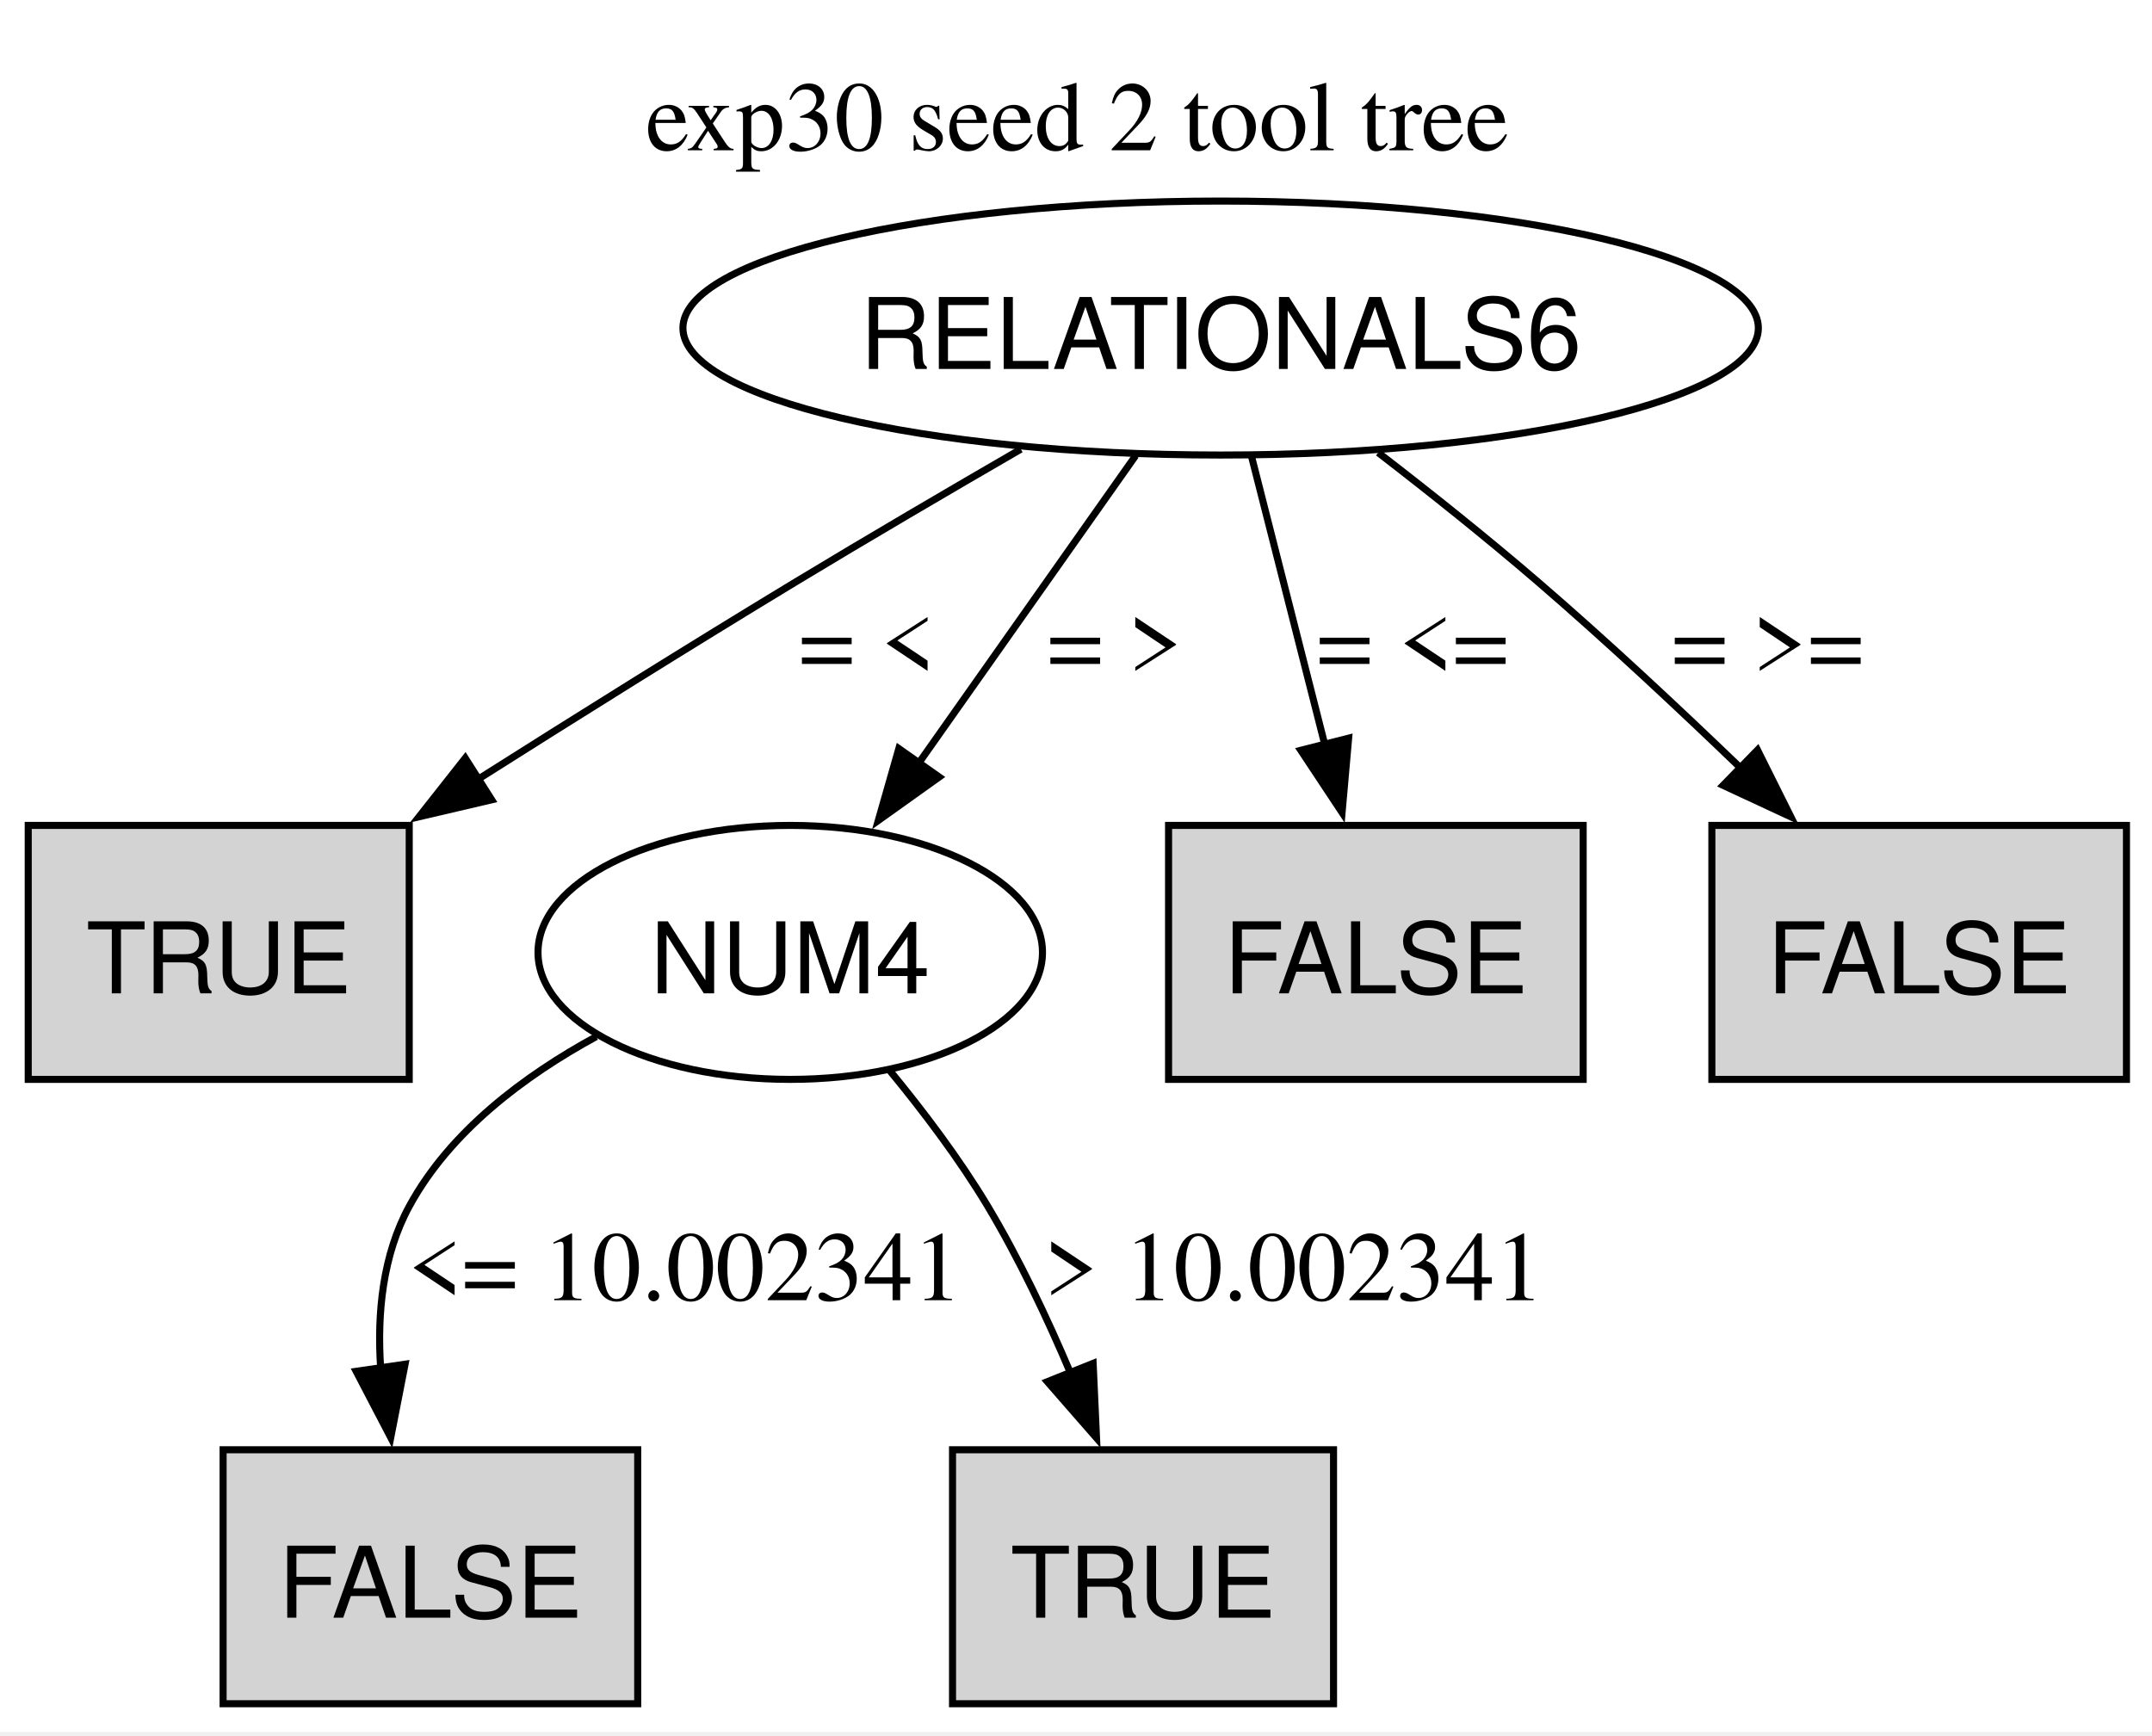
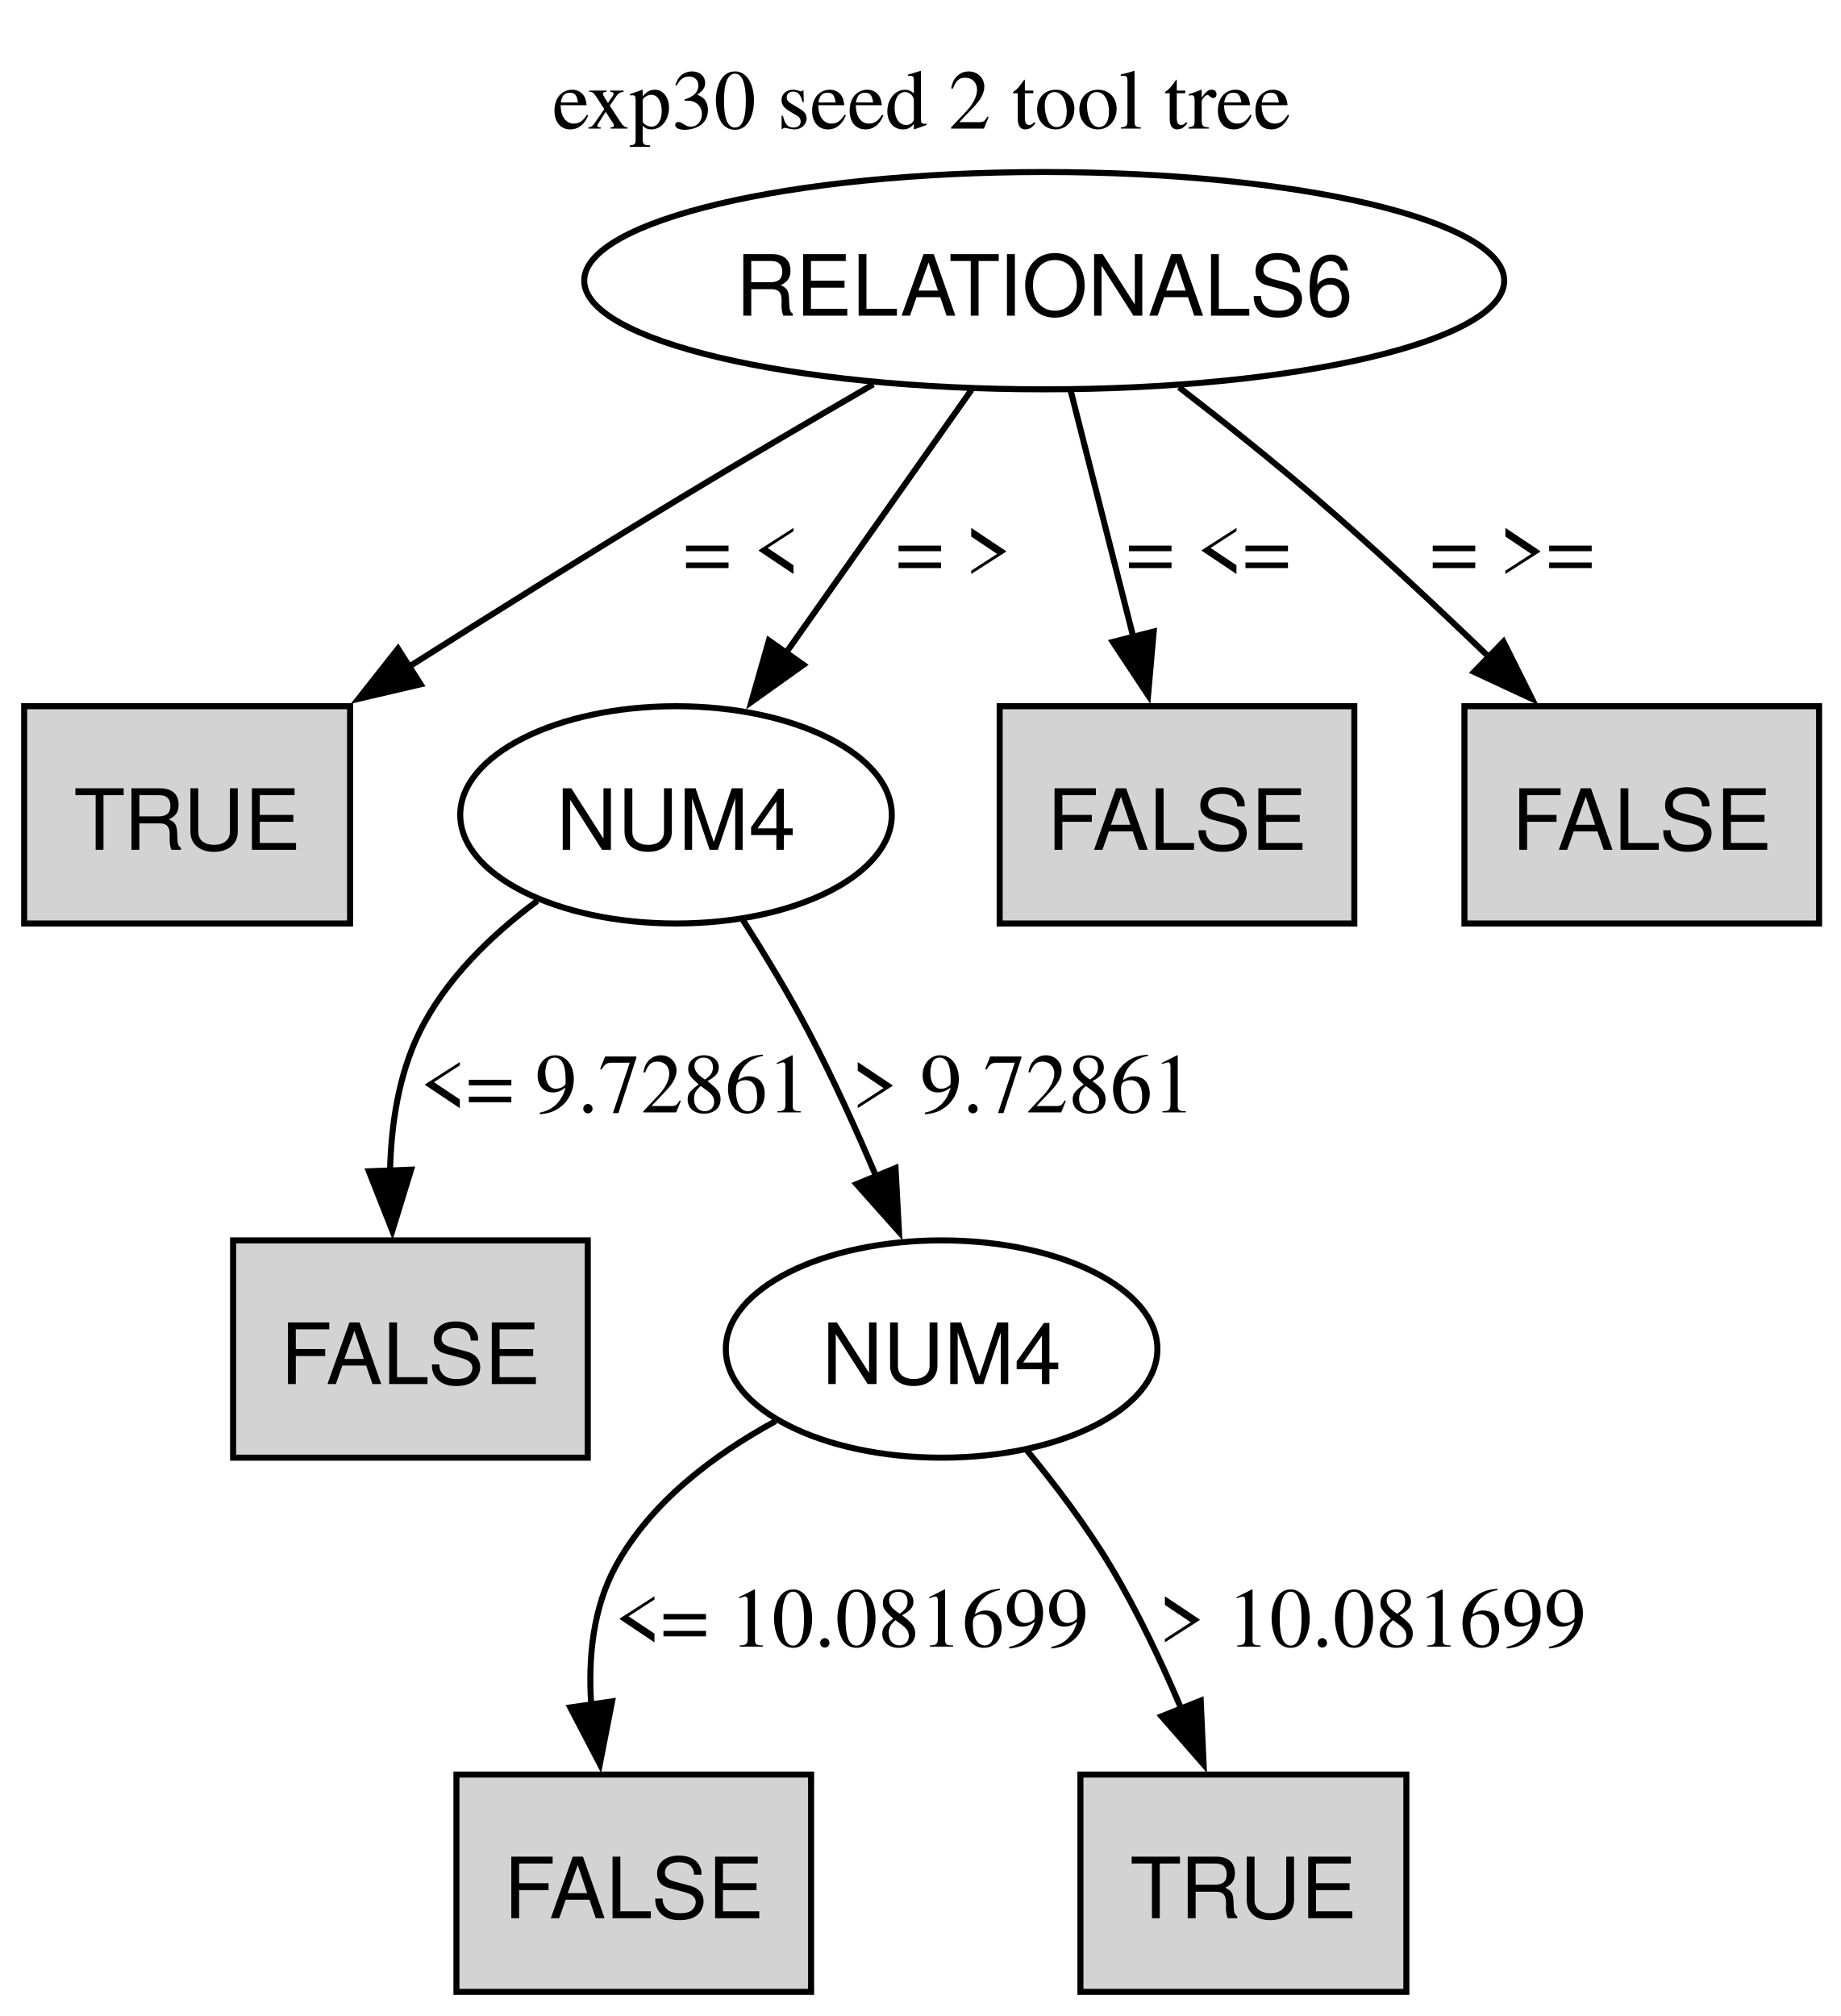
- <svg xmlns="http://www.w3.org/2000/svg" width="305pt" height="246pt" viewBox="0.00 0.00 305.00 246.00">
-   <g id="graph0" class="graph" transform="scale(1 1) rotate(0) translate(4 241.5)">
-     <polygon fill="white" stroke="none" points="-4,4 -4,-241.5 301.38,-241.5 301.38,4 -4,4" />
-     <text xml:space="preserve" text-anchor="middle" x="148.69" y="-220.2" font-family="Times,serif" font-size="14.00">exp30 seed 2 tool tree</text>
+ <svg xmlns="http://www.w3.org/2000/svg" width="305pt" height="334pt" viewBox="0.00 0.00 305.00 334.00">
+   <g id="graph0" class="graph" transform="scale(1 1) rotate(0) translate(4 330)">
+     <polygon fill="white" stroke="none" points="-4,4 -4,-330 301.38,-330 301.38,4 -4,4" />
+     <text xml:space="preserve" text-anchor="middle" x="148.69" y="-308.7" font-family="Times,serif" font-size="14.00">exp30 seed 2 tool tree</text>
    <g id="node1" class="node">
-       <ellipse fill="none" stroke="black" cx="169" cy="-195" rx="76.21" ry="18" />
-       <text xml:space="preserve" text-anchor="middle" x="169" y="-189.2" font-family="Helvetica,sans-Serif" font-size="14.00">RELATIONALS6</text>
+       <ellipse fill="none" stroke="black" cx="169" cy="-283.5" rx="76.21" ry="18" />
+       <text xml:space="preserve" text-anchor="middle" x="169" y="-277.7" font-family="Helvetica,sans-Serif" font-size="14.00">RELATIONALS6</text>
    </g>
    <g id="node2" class="node">
-       <polygon fill="lightgray" stroke="black" points="54,-124.5 0,-124.5 0,-88.5 54,-88.5 54,-124.5" />
-       <text xml:space="preserve" text-anchor="middle" x="27" y="-100.7" font-family="Helvetica,sans-Serif" font-size="14.00">TRUE</text>
+       <polygon fill="lightgray" stroke="black" points="54,-213 0,-213 0,-177 54,-177 54,-213" />
+       <text xml:space="preserve" text-anchor="middle" x="27" y="-189.2" font-family="Helvetica,sans-Serif" font-size="14.00">TRUE</text>
    </g>
    <g id="edge1" class="edge">
-       <path fill="none" stroke="black" d="M140.68,-177.83C130.56,-171.97 119.1,-165.26 108.75,-159 93.83,-149.97 77.53,-139.77 63.45,-130.85" />
-       <polygon fill="black" stroke="black" points="65.69,-128.13 55.38,-125.72 61.94,-134.04 65.69,-128.13" />
-       <text xml:space="preserve" text-anchor="middle" x="118.88" y="-145.7" font-family="Times,serif" font-size="14.00">= &lt;</text>
+       <path fill="none" stroke="black" d="M140.68,-266.33C130.56,-260.47 119.1,-253.76 108.75,-247.5 93.83,-238.47 77.53,-228.27 63.45,-219.35" />
+       <polygon fill="black" stroke="black" points="65.69,-216.63 55.38,-214.22 61.94,-222.54 65.69,-216.63" />
+       <text xml:space="preserve" text-anchor="middle" x="118.88" y="-234.2" font-family="Times,serif" font-size="14.00">= &lt;</text>
    </g>
    <g id="node3" class="node">
-       <ellipse fill="none" stroke="black" cx="108" cy="-106.5" rx="35.75" ry="18" />
-       <text xml:space="preserve" text-anchor="middle" x="108" y="-100.7" font-family="Helvetica,sans-Serif" font-size="14.00">NUM4</text>
+       <ellipse fill="none" stroke="black" cx="108" cy="-195" rx="35.75" ry="18" />
+       <text xml:space="preserve" text-anchor="middle" x="108" y="-189.2" font-family="Helvetica,sans-Serif" font-size="14.00">NUM4</text>
    </g>
    <g id="edge2" class="edge">
-       <path fill="none" stroke="black" d="M156.95,-176.91C148.15,-164.43 136.06,-147.29 126.1,-133.17" />
-       <polygon fill="black" stroke="black" points="129.11,-131.36 120.48,-125.2 123.39,-135.39 129.11,-131.36" />
-       <text xml:space="preserve" text-anchor="middle" x="154.09" y="-145.7" font-family="Times,serif" font-size="14.00">= &gt;</text>
+       <path fill="none" stroke="black" d="M156.95,-265.41C148.15,-252.93 136.06,-235.79 126.1,-221.67" />
+       <polygon fill="black" stroke="black" points="129.11,-219.86 120.48,-213.7 123.39,-223.89 129.11,-219.86" />
+       <text xml:space="preserve" text-anchor="middle" x="154.09" y="-234.2" font-family="Times,serif" font-size="14.00">= &gt;</text>
+     </g>
+     <g id="node8" class="node">
+       <polygon fill="lightgray" stroke="black" points="220.38,-213 161.62,-213 161.62,-177 220.38,-177 220.38,-213" />
+       <text xml:space="preserve" text-anchor="middle" x="191" y="-189.2" font-family="Helvetica,sans-Serif" font-size="14.00">FALSE</text>
+     </g>
+     <g id="edge7" class="edge">
+       <path fill="none" stroke="black" d="M173.35,-265.41C176.34,-253.64 180.39,-237.73 183.85,-224.11" />
+       <polygon fill="black" stroke="black" points="187.14,-225.37 186.21,-214.82 180.36,-223.65 187.14,-225.37" />
+       <text xml:space="preserve" text-anchor="middle" x="196.22" y="-234.2" font-family="Times,serif" font-size="14.00">= &lt;=</text>
+     </g>
+     <g id="node9" class="node">
+       <polygon fill="lightgray" stroke="black" points="297.38,-213 238.62,-213 238.62,-177 297.38,-177 297.38,-213" />
+       <text xml:space="preserve" text-anchor="middle" x="268" y="-189.2" font-family="Helvetica,sans-Serif" font-size="14.00">FALSE</text>
+     </g>
+     <g id="edge8" class="edge">
+       <path fill="none" stroke="black" d="M191.33,-265.84C198.68,-260.18 206.8,-253.7 214,-247.5 223.67,-239.17 233.89,-229.62 242.81,-221.03" />
+       <polygon fill="black" stroke="black" points="245.09,-223.69 249.82,-214.21 240.21,-218.68 245.09,-223.69" />
+       <text xml:space="preserve" text-anchor="middle" x="246.54" y="-234.2" font-family="Times,serif" font-size="14.00">= &gt;=</text>
+     </g>
+     <g id="node4" class="node">
+       <polygon fill="lightgray" stroke="black" points="93.38,-124.5 34.62,-124.5 34.62,-88.5 93.38,-88.5 93.38,-124.5" />
+       <text xml:space="preserve" text-anchor="middle" x="64" y="-100.7" font-family="Helvetica,sans-Serif" font-size="14.00">FALSE</text>
+     </g>
+     <g id="edge3" class="edge">
+       <path fill="none" stroke="black" d="M85.02,-180.75C77.41,-175.09 69.79,-167.76 65.5,-159 62.05,-151.96 60.79,-143.7 60.62,-135.89" />
+       <polygon fill="black" stroke="black" points="64.11,-136.22 61,-126.09 57.11,-135.95 64.11,-136.22" />
+       <text xml:space="preserve" text-anchor="middle" x="97.75" y="-145.7" font-family="Times,serif" font-size="14.00">&lt;= 9.72861</text>
+     </g>
+     <g id="node5" class="node">
+       <ellipse fill="none" stroke="black" cx="152" cy="-106.5" rx="35.75" ry="18" />
+       <text xml:space="preserve" text-anchor="middle" x="152" y="-100.7" font-family="Helvetica,sans-Serif" font-size="14.00">NUM4</text>
+     </g>
+     <g id="edge4" class="edge">
+       <path fill="none" stroke="black" d="M119.07,-177.58C122.75,-171.82 126.74,-165.23 130,-159 133.99,-151.39 137.84,-142.9 141.18,-135.04" />
+       <polygon fill="black" stroke="black" points="144.37,-136.49 144.94,-125.91 137.9,-133.82 144.37,-136.49" />
+       <text xml:space="preserve" text-anchor="middle" x="165.49" y="-145.7" font-family="Times,serif" font-size="14.00">&gt; 9.72861</text>
    </g>
    <g id="node6" class="node">
-       <polygon fill="lightgray" stroke="black" points="220.38,-124.5 161.62,-124.5 161.62,-88.5 220.38,-88.5 220.38,-124.5" />
-       <text xml:space="preserve" text-anchor="middle" x="191" y="-100.7" font-family="Helvetica,sans-Serif" font-size="14.00">FALSE</text>
+       <polygon fill="lightgray" stroke="black" points="130.38,-36 71.62,-36 71.62,0 130.38,0 130.38,-36" />
+       <text xml:space="preserve" text-anchor="middle" x="101" y="-12.2" font-family="Helvetica,sans-Serif" font-size="14.00">FALSE</text>
    </g>
    <g id="edge5" class="edge">
-       <path fill="none" stroke="black" d="M173.35,-176.91C176.34,-165.14 180.39,-149.23 183.85,-135.61" />
-       <polygon fill="black" stroke="black" points="187.14,-136.87 186.21,-126.32 180.36,-135.15 187.14,-136.87" />
-       <text xml:space="preserve" text-anchor="middle" x="196.22" y="-145.7" font-family="Times,serif" font-size="14.00">= &lt;=</text>
+       <path fill="none" stroke="black" d="M124.5,-94.56C114.27,-88.99 103.76,-81.1 98,-70.5 94.25,-63.6 93.42,-55.39 93.95,-47.57" />
+       <polygon fill="black" stroke="black" points="97.41,-48.13 95.38,-37.73 90.48,-47.12 97.41,-48.13" />
+       <text xml:space="preserve" text-anchor="middle" x="137" y="-57.2" font-family="Times,serif" font-size="14.00">&lt;= 10.081699</text>
    </g>
    <g id="node7" class="node">
-       <polygon fill="lightgray" stroke="black" points="297.38,-124.5 238.62,-124.5 238.62,-88.5 297.38,-88.5 297.38,-124.5" />
-       <text xml:space="preserve" text-anchor="middle" x="268" y="-100.7" font-family="Helvetica,sans-Serif" font-size="14.00">FALSE</text>
+       <polygon fill="lightgray" stroke="black" points="229,-36 175,-36 175,0 229,0 229,-36" />
+       <text xml:space="preserve" text-anchor="middle" x="202" y="-12.2" font-family="Helvetica,sans-Serif" font-size="14.00">TRUE</text>
    </g>
    <g id="edge6" class="edge">
-       <path fill="none" stroke="black" d="M191.33,-177.34C198.68,-171.68 206.8,-165.2 214,-159 223.67,-150.67 233.89,-141.12 242.81,-132.53" />
-       <polygon fill="black" stroke="black" points="245.09,-135.19 249.82,-125.71 240.21,-130.18 245.09,-135.19" />
-       <text xml:space="preserve" text-anchor="middle" x="246.54" y="-145.7" font-family="Times,serif" font-size="14.00">= &gt;=</text>
-     </g>
-     <g id="node4" class="node">
-       <polygon fill="lightgray" stroke="black" points="86.38,-36 27.62,-36 27.62,0 86.38,0 86.38,-36" />
-       <text xml:space="preserve" text-anchor="middle" x="57" y="-12.2" font-family="Helvetica,sans-Serif" font-size="14.00">FALSE</text>
-     </g>
-     <g id="edge3" class="edge">
-       <path fill="none" stroke="black" d="M80.5,-94.56C70.27,-88.99 59.76,-81.1 54,-70.5 50.25,-63.6 49.42,-55.39 49.95,-47.57" />
-       <polygon fill="black" stroke="black" points="53.41,-48.13 51.38,-37.73 46.48,-47.12 53.41,-48.13" />
-       <text xml:space="preserve" text-anchor="middle" x="93" y="-57.2" font-family="Times,serif" font-size="14.00">&lt;= 10.002341</text>
-     </g>
-     <g id="node5" class="node">
-       <polygon fill="lightgray" stroke="black" points="185,-36 131,-36 131,0 185,0 185,-36" />
-       <text xml:space="preserve" text-anchor="middle" x="158" y="-12.2" font-family="Helvetica,sans-Serif" font-size="14.00">TRUE</text>
-     </g>
-     <g id="edge4" class="edge">
-       <path fill="none" stroke="black" d="M122.07,-89.79C126.86,-83.98 132,-77.18 136,-70.5 140.41,-63.13 144.4,-54.71 147.73,-46.85" />
-       <polygon fill="black" stroke="black" points="150.93,-48.25 151.41,-37.67 144.44,-45.65 150.93,-48.25" />
-       <text xml:space="preserve" text-anchor="middle" x="179.38" y="-57.2" font-family="Times,serif" font-size="14.00">&gt; 10.002341</text>
+       <path fill="none" stroke="black" d="M166.07,-89.79C170.86,-83.98 176,-77.18 180,-70.5 184.41,-63.13 188.4,-54.71 191.73,-46.85" />
+       <polygon fill="black" stroke="black" points="194.93,-48.25 195.41,-37.67 188.44,-45.65 194.93,-48.25" />
+       <text xml:space="preserve" text-anchor="middle" x="223.38" y="-57.2" font-family="Times,serif" font-size="14.00">&gt; 10.081699</text>
    </g>
  </g>
</svg>
